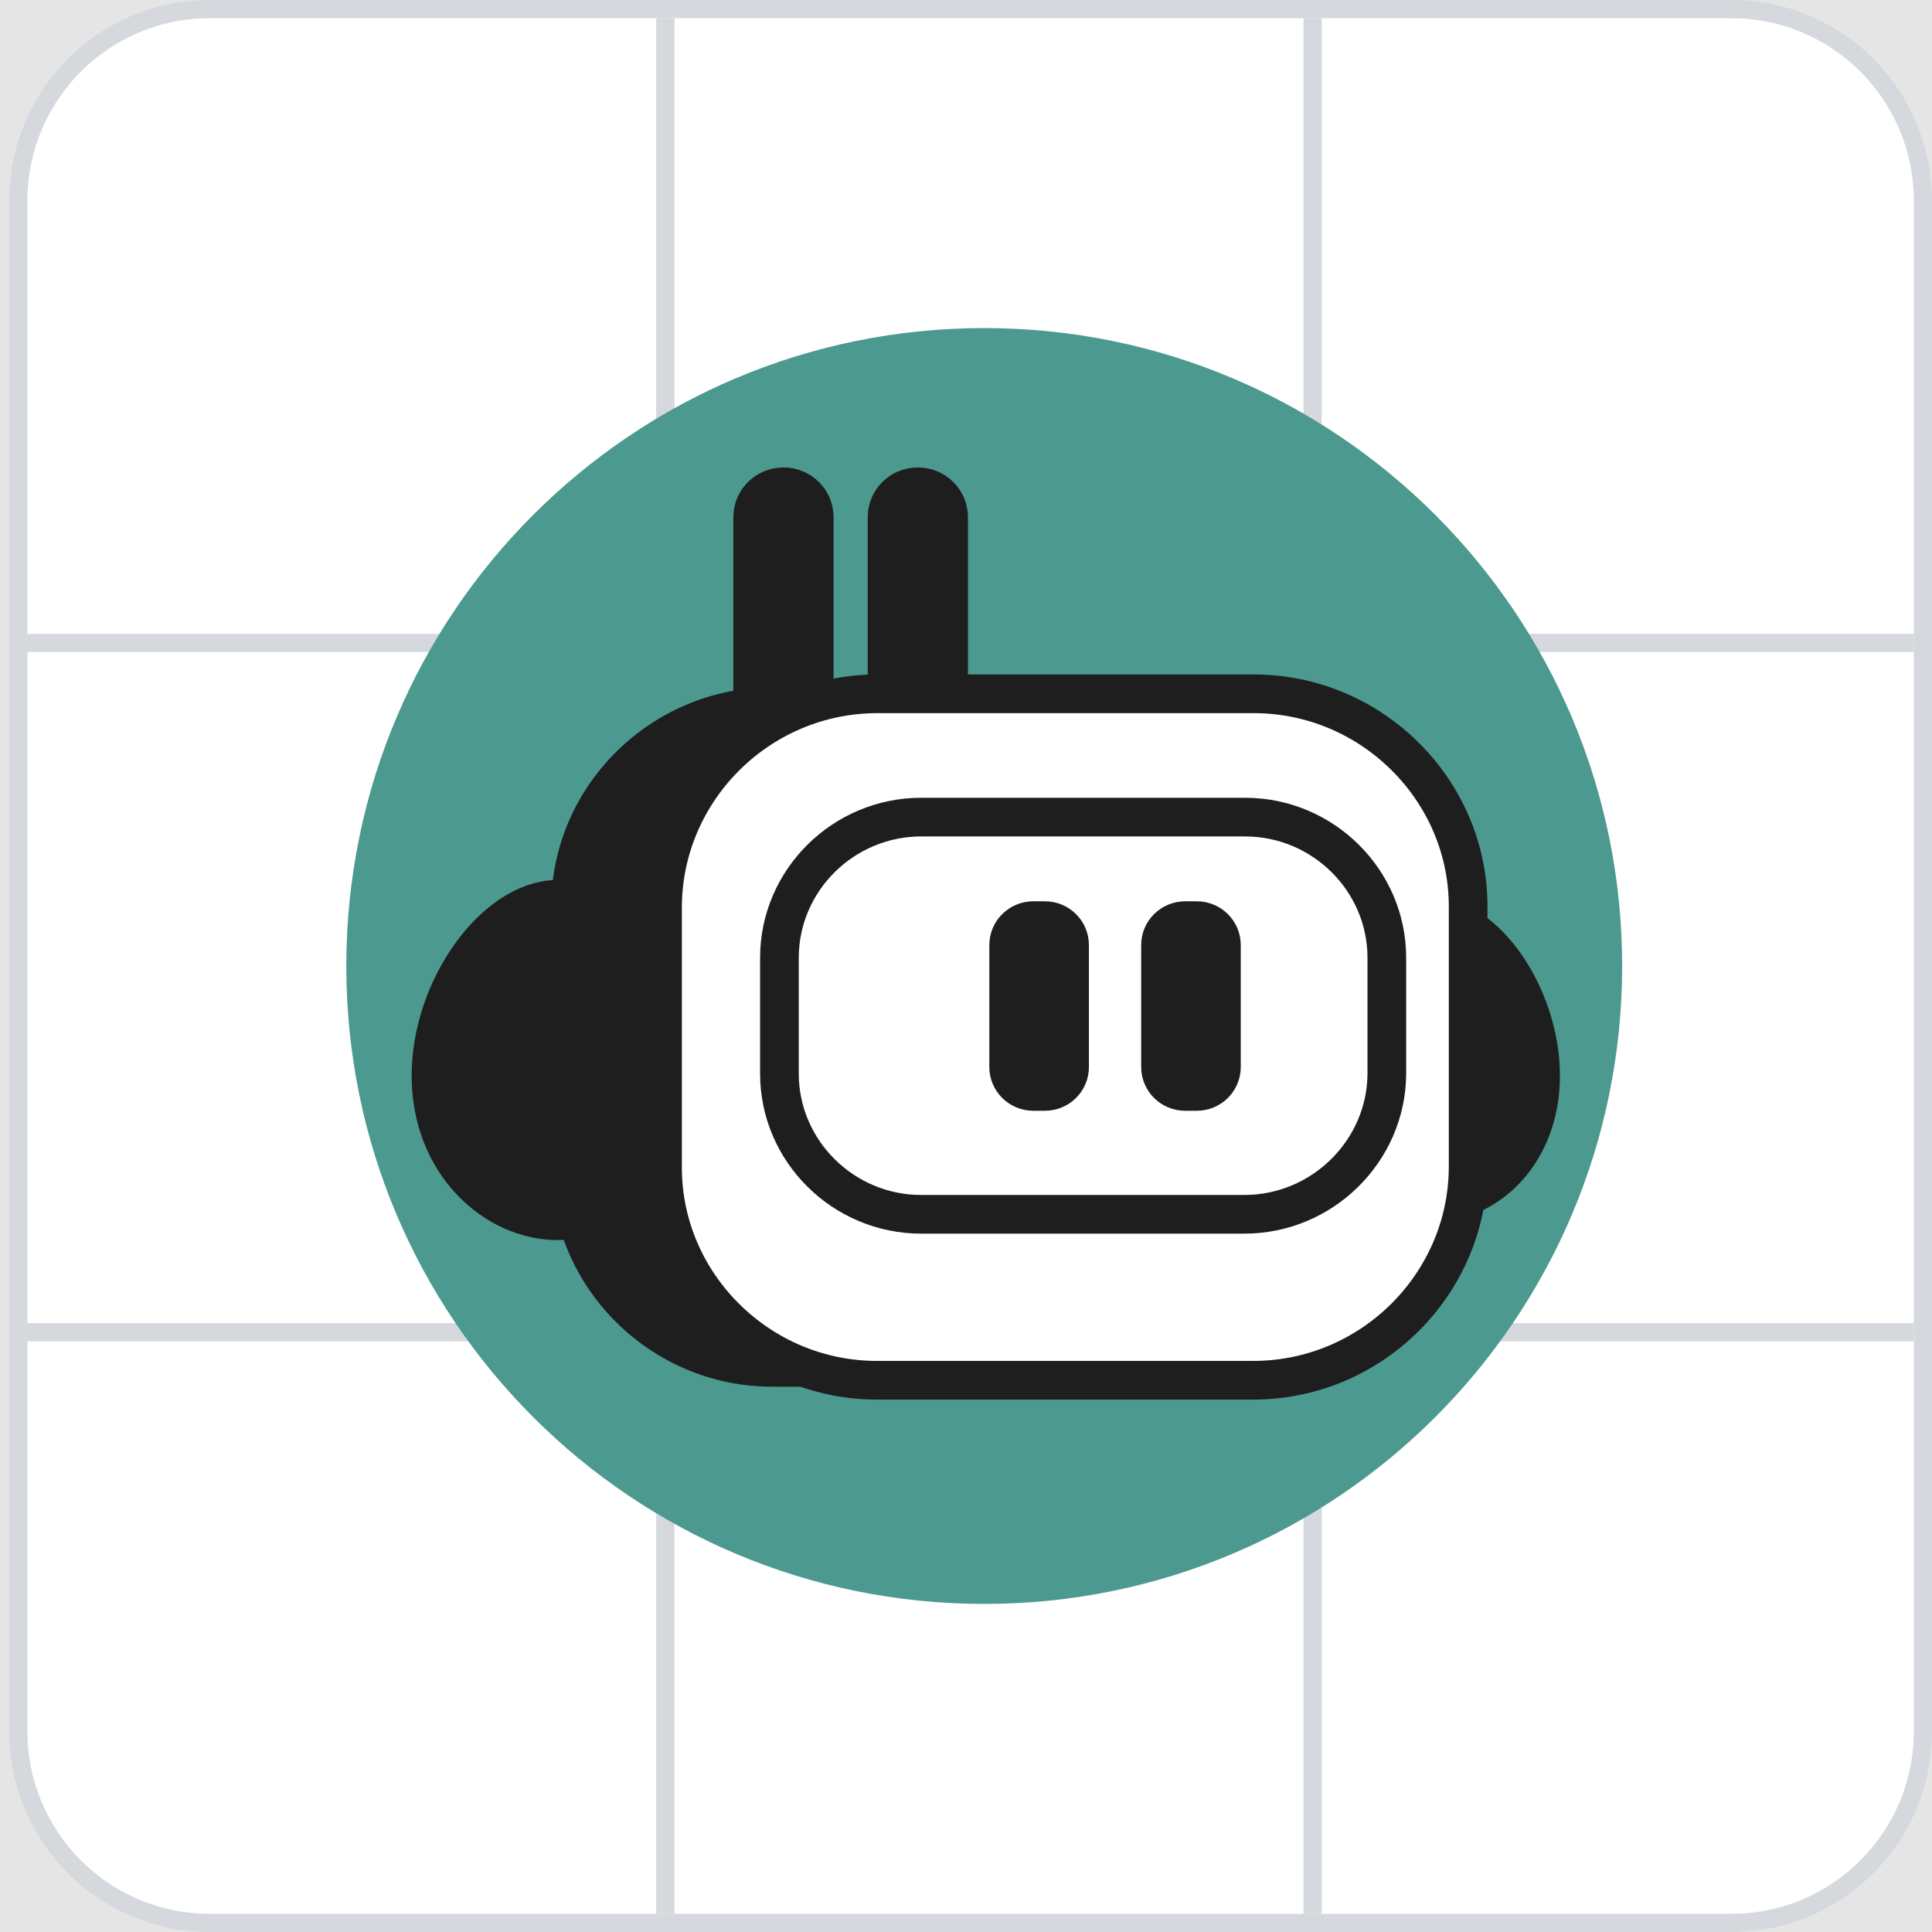
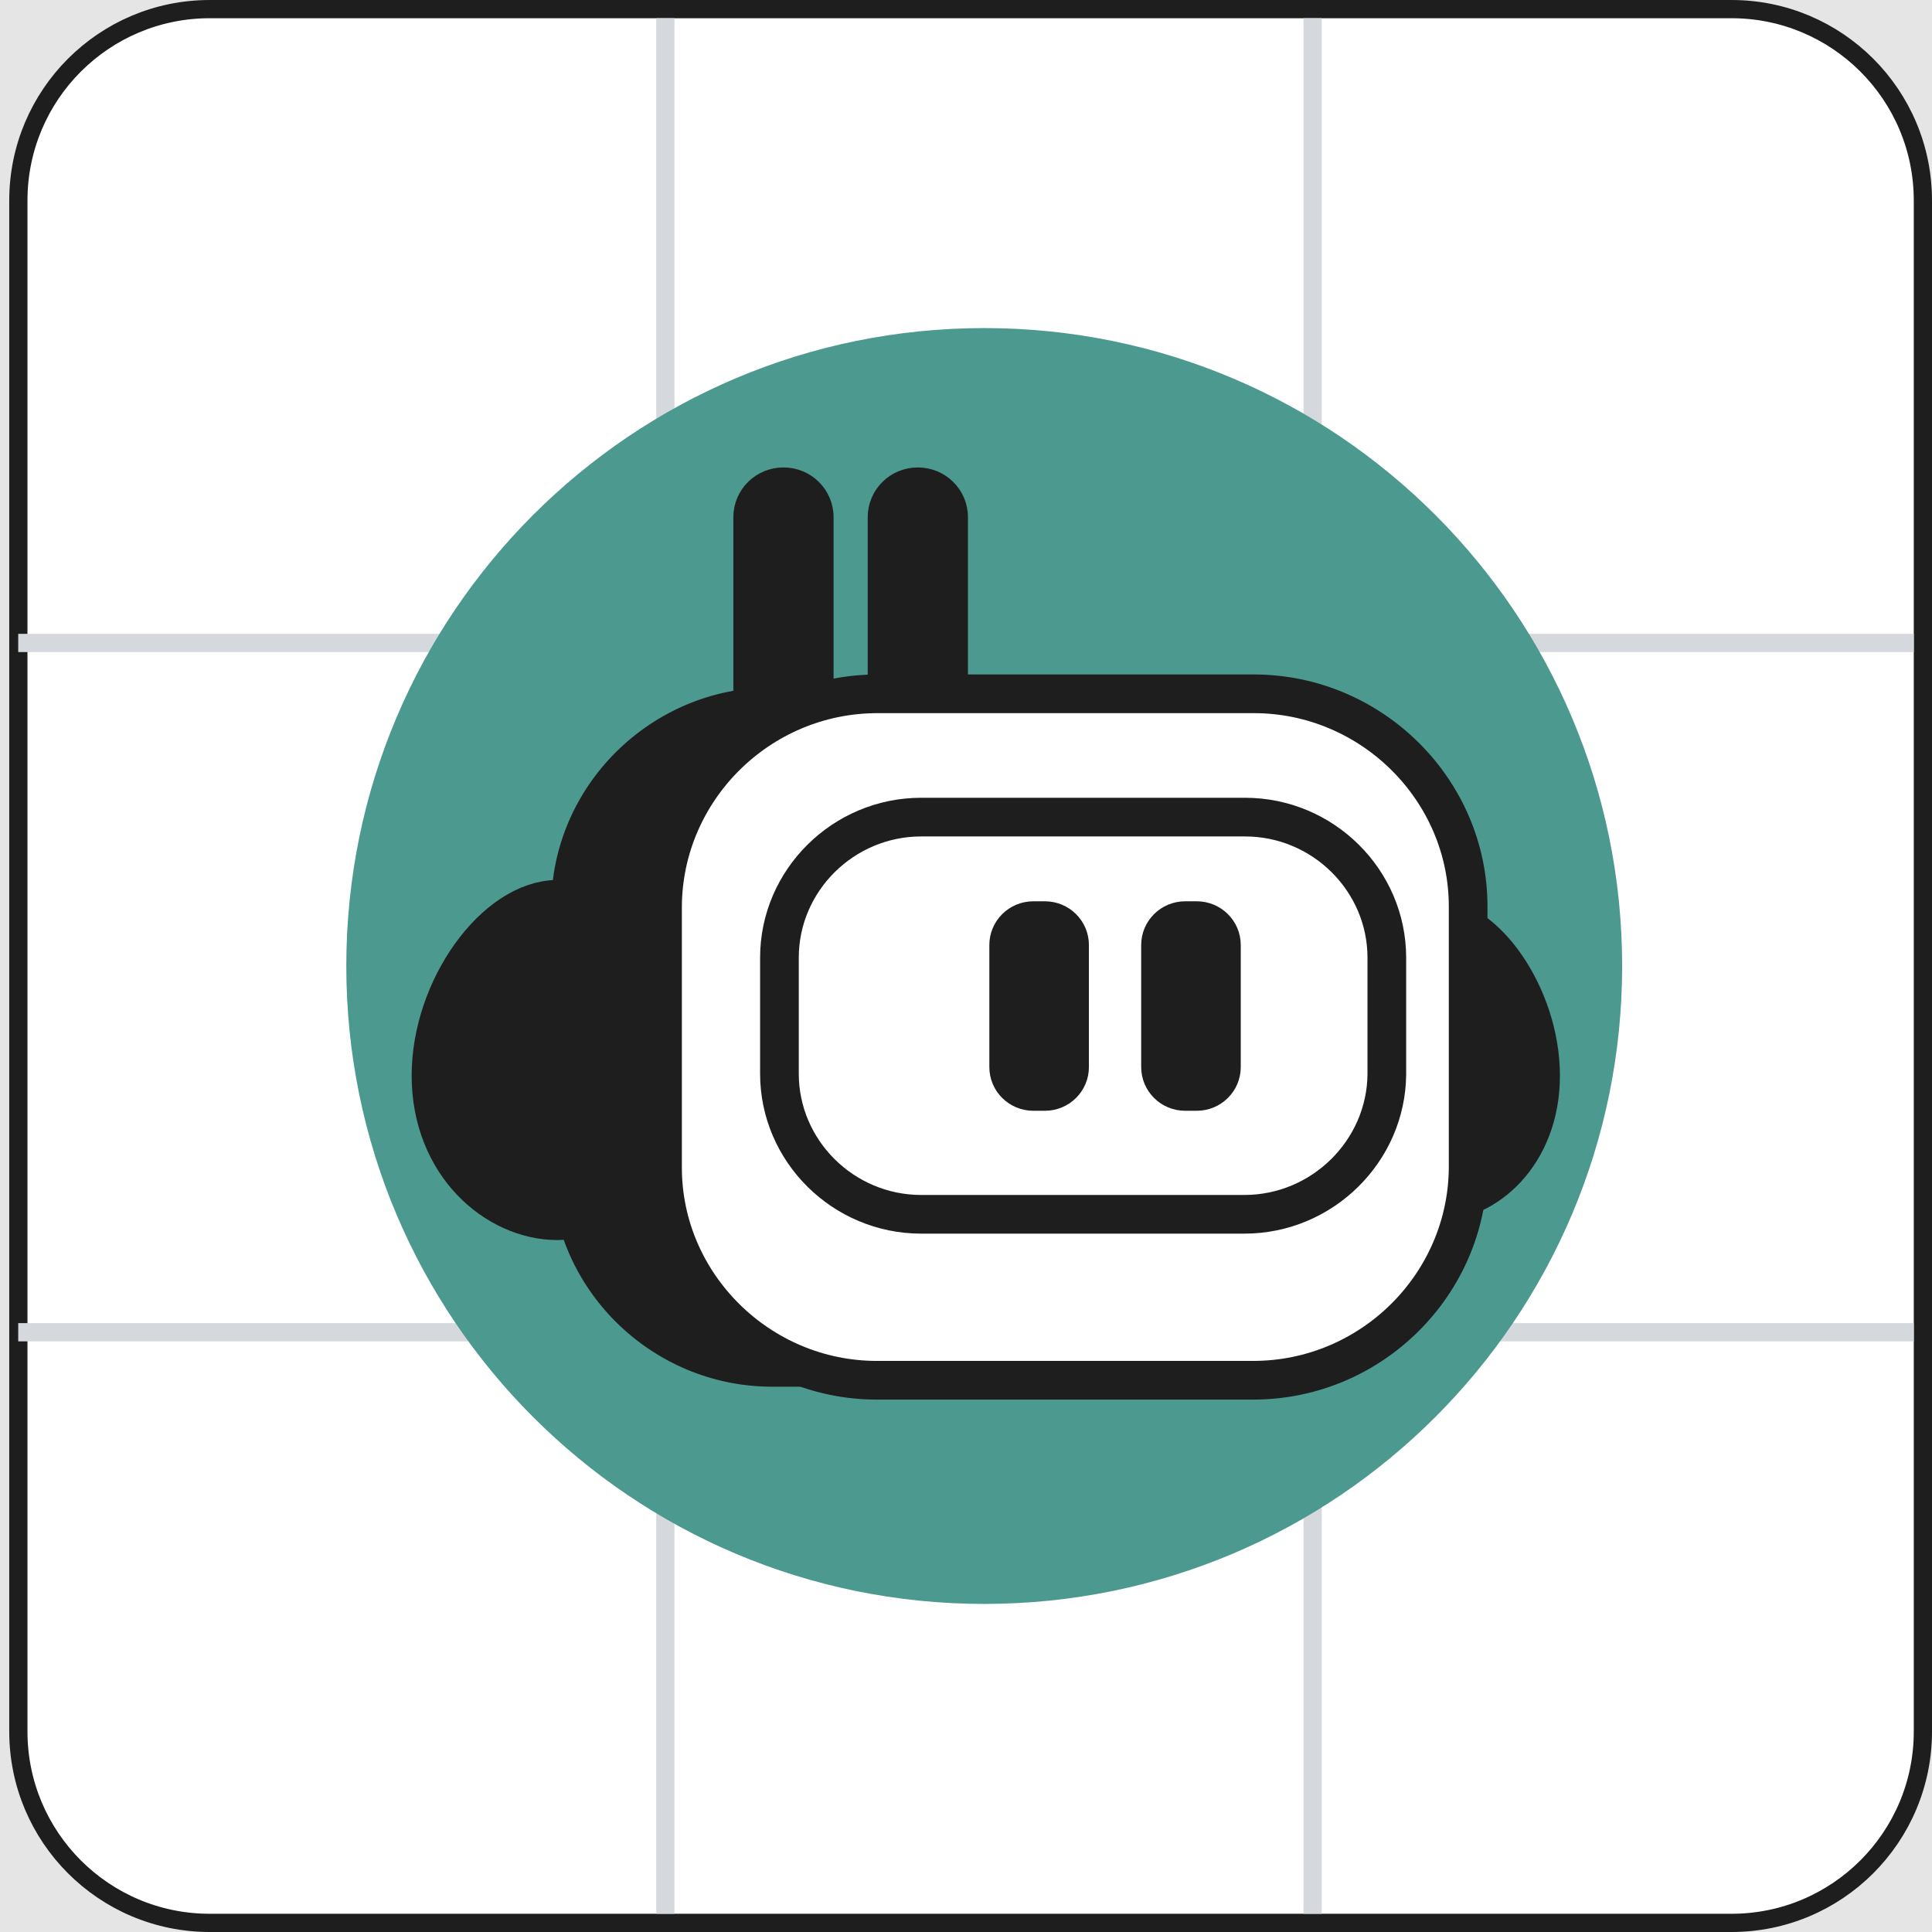
<svg xmlns="http://www.w3.org/2000/svg" width="106" height="106" viewBox="0 0 106 106" fill="none">
  <rect width="106" height="106" fill="#E5E5E5" />
-   <rect x="1.007" y="0.5" width="104.493" height="105" rx="10.5" fill="white" stroke="#D5D8DD" />
+   <rect x="1.007" y="0.5" width="104.493" height="105" rx="10.5" fill="white" stroke="#1E1E1E" />
  <path d="M105 35.276L1 35.276" stroke="#D5D8DD" />
  <line x1="36.505" y1="1" x2="36.505" y2="105" stroke="#D5D8DD" />
  <line x1="72.017" y1="1" x2="72.017" y2="105" stroke="#D5D8DD" />
  <path d="M105 73.094L1 73.094" stroke="#D5D8DD" />
  <rect x="19" y="18" width="70" height="70" rx="35" fill="#4C9990" />
  <path d="M42.985 42.454C41.658 42.454 40.589 41.394 40.589 40.077V28.377C40.589 27.06 41.658 26 42.985 26C44.312 26 45.381 27.06 45.381 28.377V40.077C45.381 41.394 44.312 42.454 42.985 42.454Z" fill="#1E1E1E" stroke="#1E1E1E" stroke-width="0.707" />
  <path d="M50.357 42.454C49.03 42.454 47.961 41.394 47.961 40.077V28.377C47.961 27.06 49.03 26 50.357 26C51.684 26 52.753 27.06 52.753 28.377V40.077C52.753 41.394 51.684 42.454 50.357 42.454Z" fill="#1E1E1E" stroke="#1E1E1E" stroke-width="0.707" />
  <path d="M75.61 58.177C75.61 62.857 75.832 66.623 78.891 66.623C81.951 66.623 85.232 63.698 85.232 59.018C85.232 54.338 81.951 49.694 78.891 49.694C75.832 49.694 75.61 53.497 75.61 58.177Z" fill="#1E1E1E" stroke="#1E1E1E" stroke-width="0.707" />
  <path d="M63.003 75.728H42.359C35.907 75.728 30.599 70.463 30.599 64.064V49.73C30.599 43.332 35.907 38.066 42.359 38.066H63.003C69.454 38.066 74.762 43.332 74.762 49.73V64.064C74.762 70.463 69.491 75.728 63.003 75.728Z" fill="#1E1E1E" stroke="#1E1E1E" stroke-width="0.707" />
  <path d="M68.753 75.728H48.109C41.658 75.728 36.35 70.463 36.35 64.064V49.73C36.386 43.332 41.658 38.066 48.146 38.066H68.79C75.241 38.066 80.55 43.332 80.55 49.73V64.064C80.513 70.463 75.241 75.728 68.753 75.728Z" fill="white" stroke="#1E1E1E" stroke-width="2.122" stroke-miterlimit="10" />
  <path d="M68.274 66.623H50.542C46.266 66.623 42.764 63.15 42.764 58.908V52.546C42.764 48.304 46.266 44.831 50.542 44.831H68.311C72.587 44.831 76.089 48.304 76.089 52.546V58.945C76.052 63.15 72.55 66.623 68.274 66.623Z" fill="white" stroke="#1E1E1E" stroke-width="2.122" stroke-miterlimit="10" />
  <path d="M57.325 60.59H56.699C55.556 60.59 54.634 59.676 54.634 58.542V51.851C54.634 50.718 55.556 49.803 56.699 49.803H57.325C58.468 49.803 59.39 50.718 59.39 51.851V58.542C59.39 59.676 58.468 60.59 57.325 60.59Z" fill="#1E1E1E" stroke="#1E1E1E" stroke-width="0.707" />
  <path d="M65.656 60.59H65.03C63.887 60.59 62.965 59.676 62.965 58.542V51.851C62.965 50.718 63.887 49.803 65.03 49.803H65.656C66.799 49.803 67.721 50.718 67.721 51.851V58.542C67.721 59.676 66.799 60.59 65.656 60.59Z" fill="#1E1E1E" stroke="#1E1E1E" stroke-width="0.707" />
  <path d="M34.027 58.177C34.027 62.857 33.806 66.623 30.599 66.623C27.392 66.623 24 63.698 24 59.018C24 54.338 27.428 49.694 30.599 49.694C33.769 49.694 34.027 53.497 34.027 58.177Z" fill="#1E1E1E" stroke="#1E1E1E" stroke-width="2.829" stroke-miterlimit="10" />
</svg>
